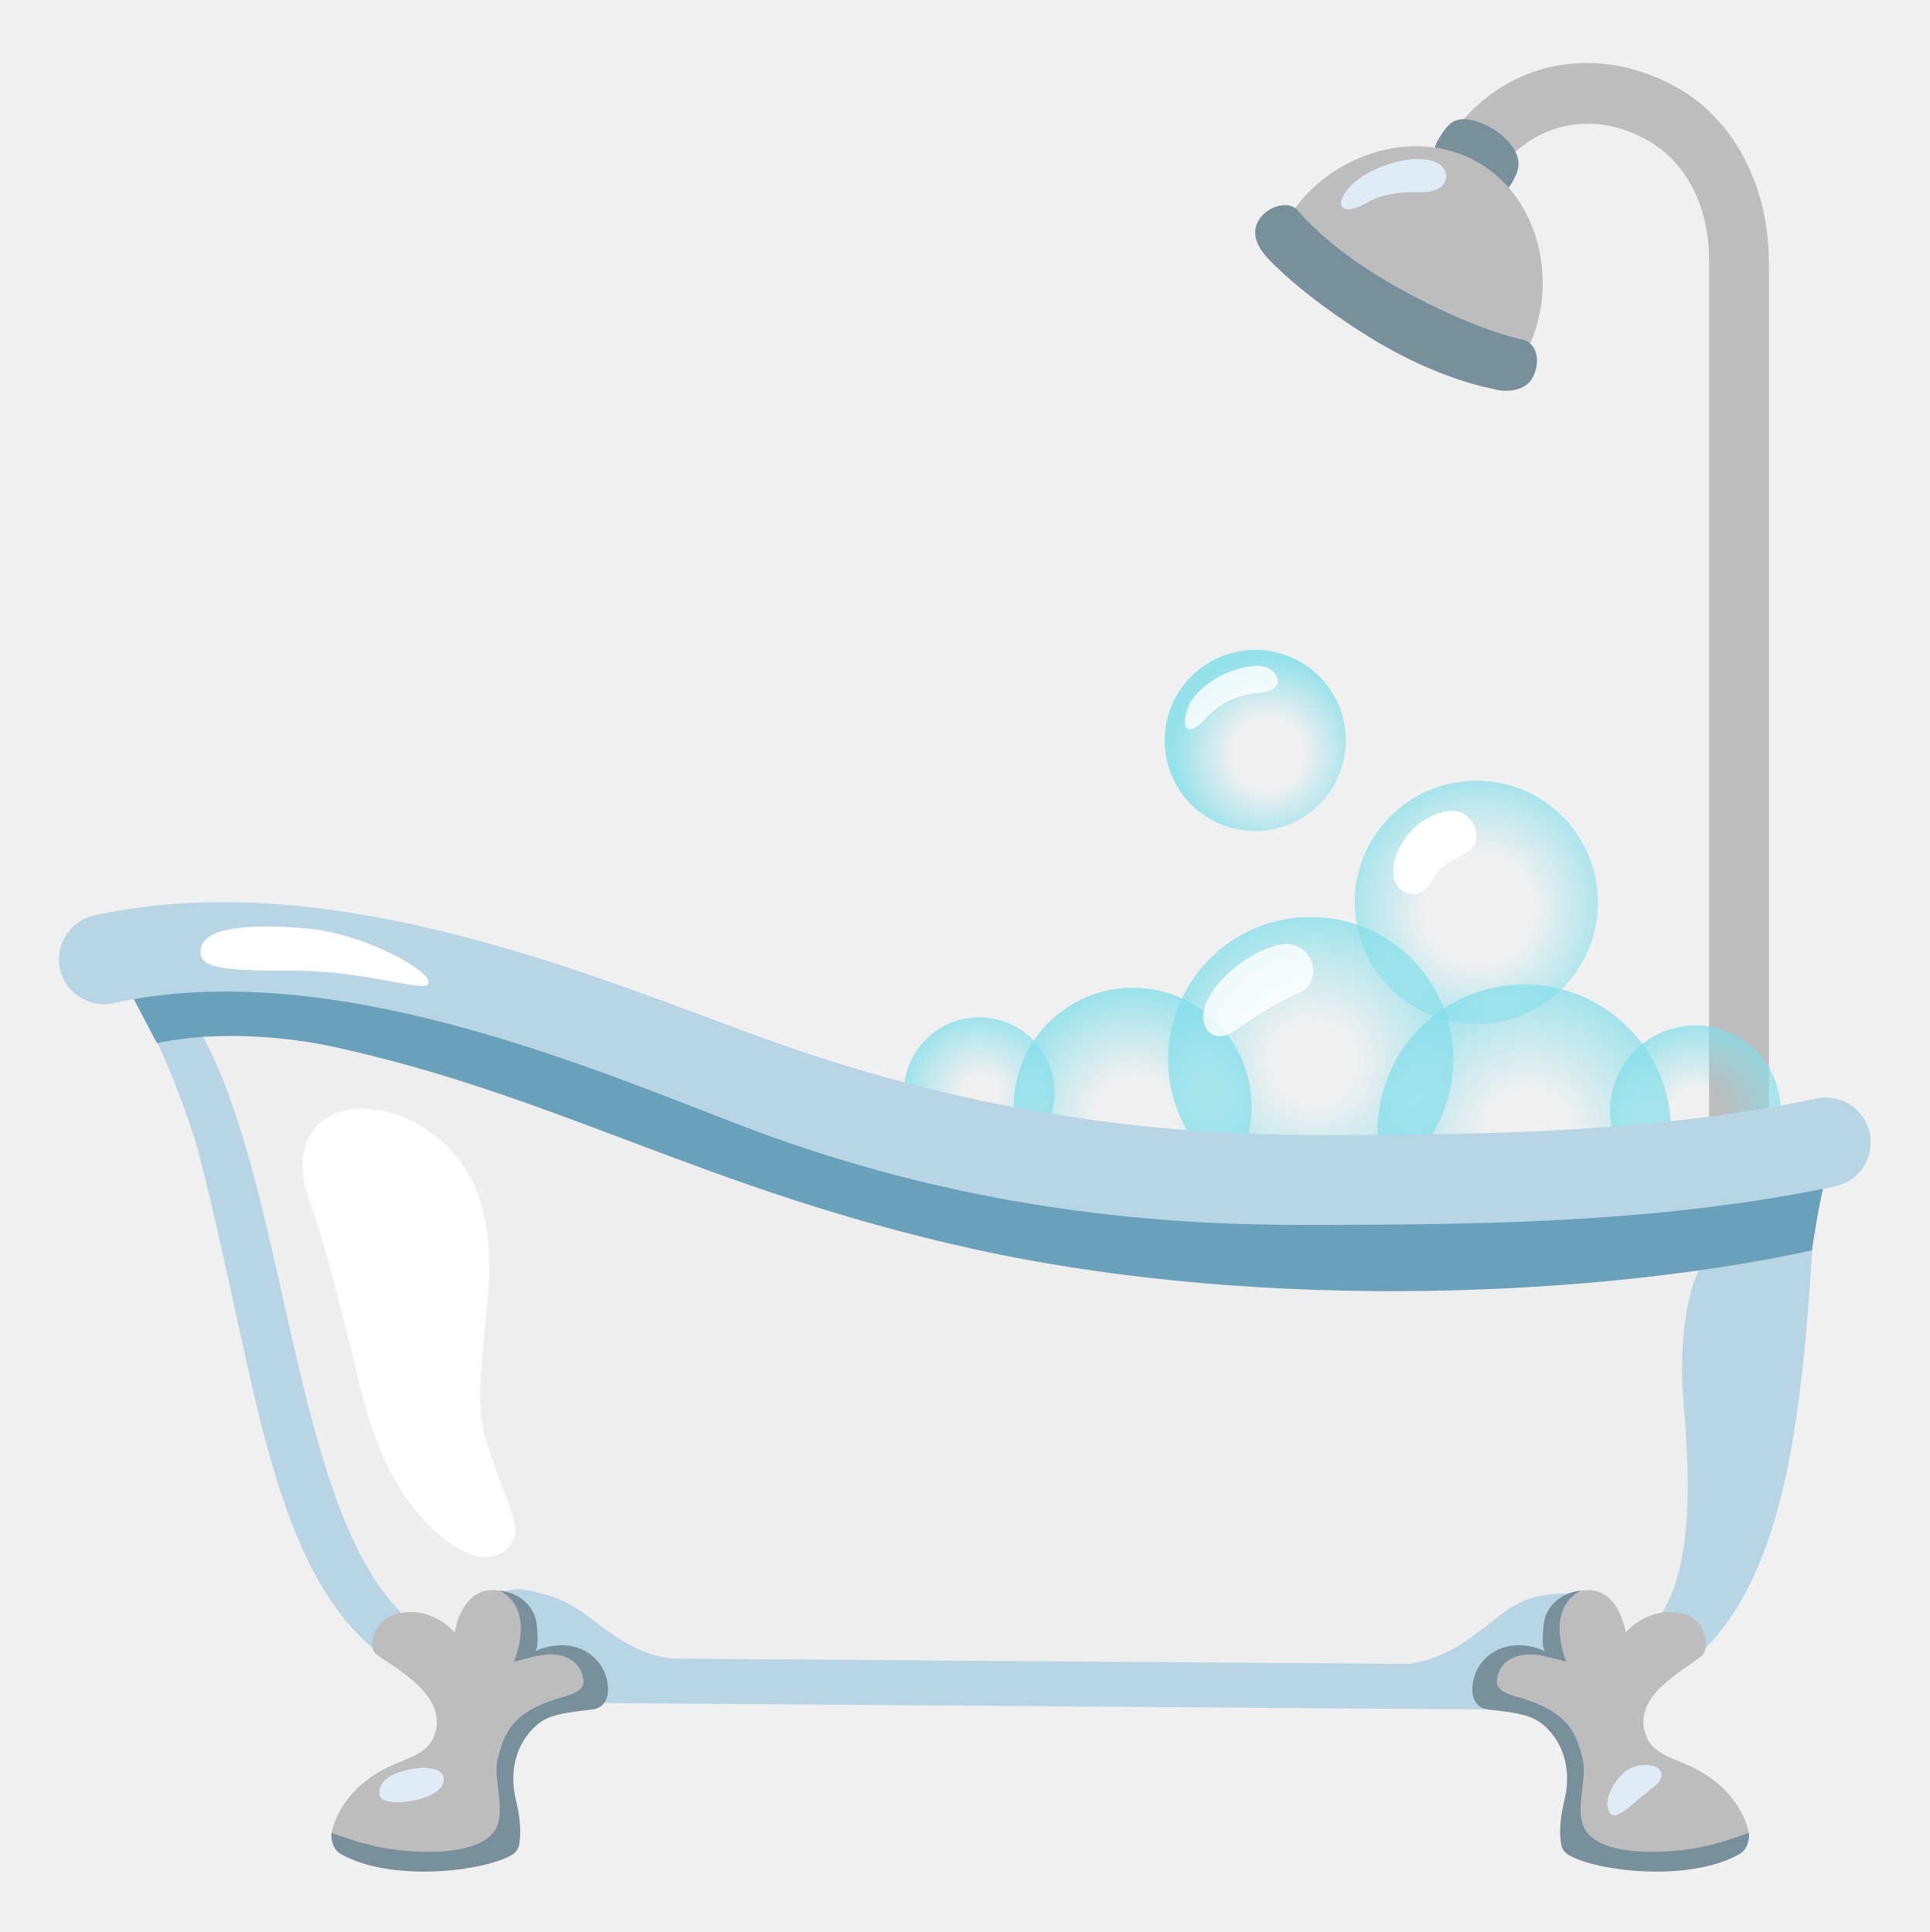
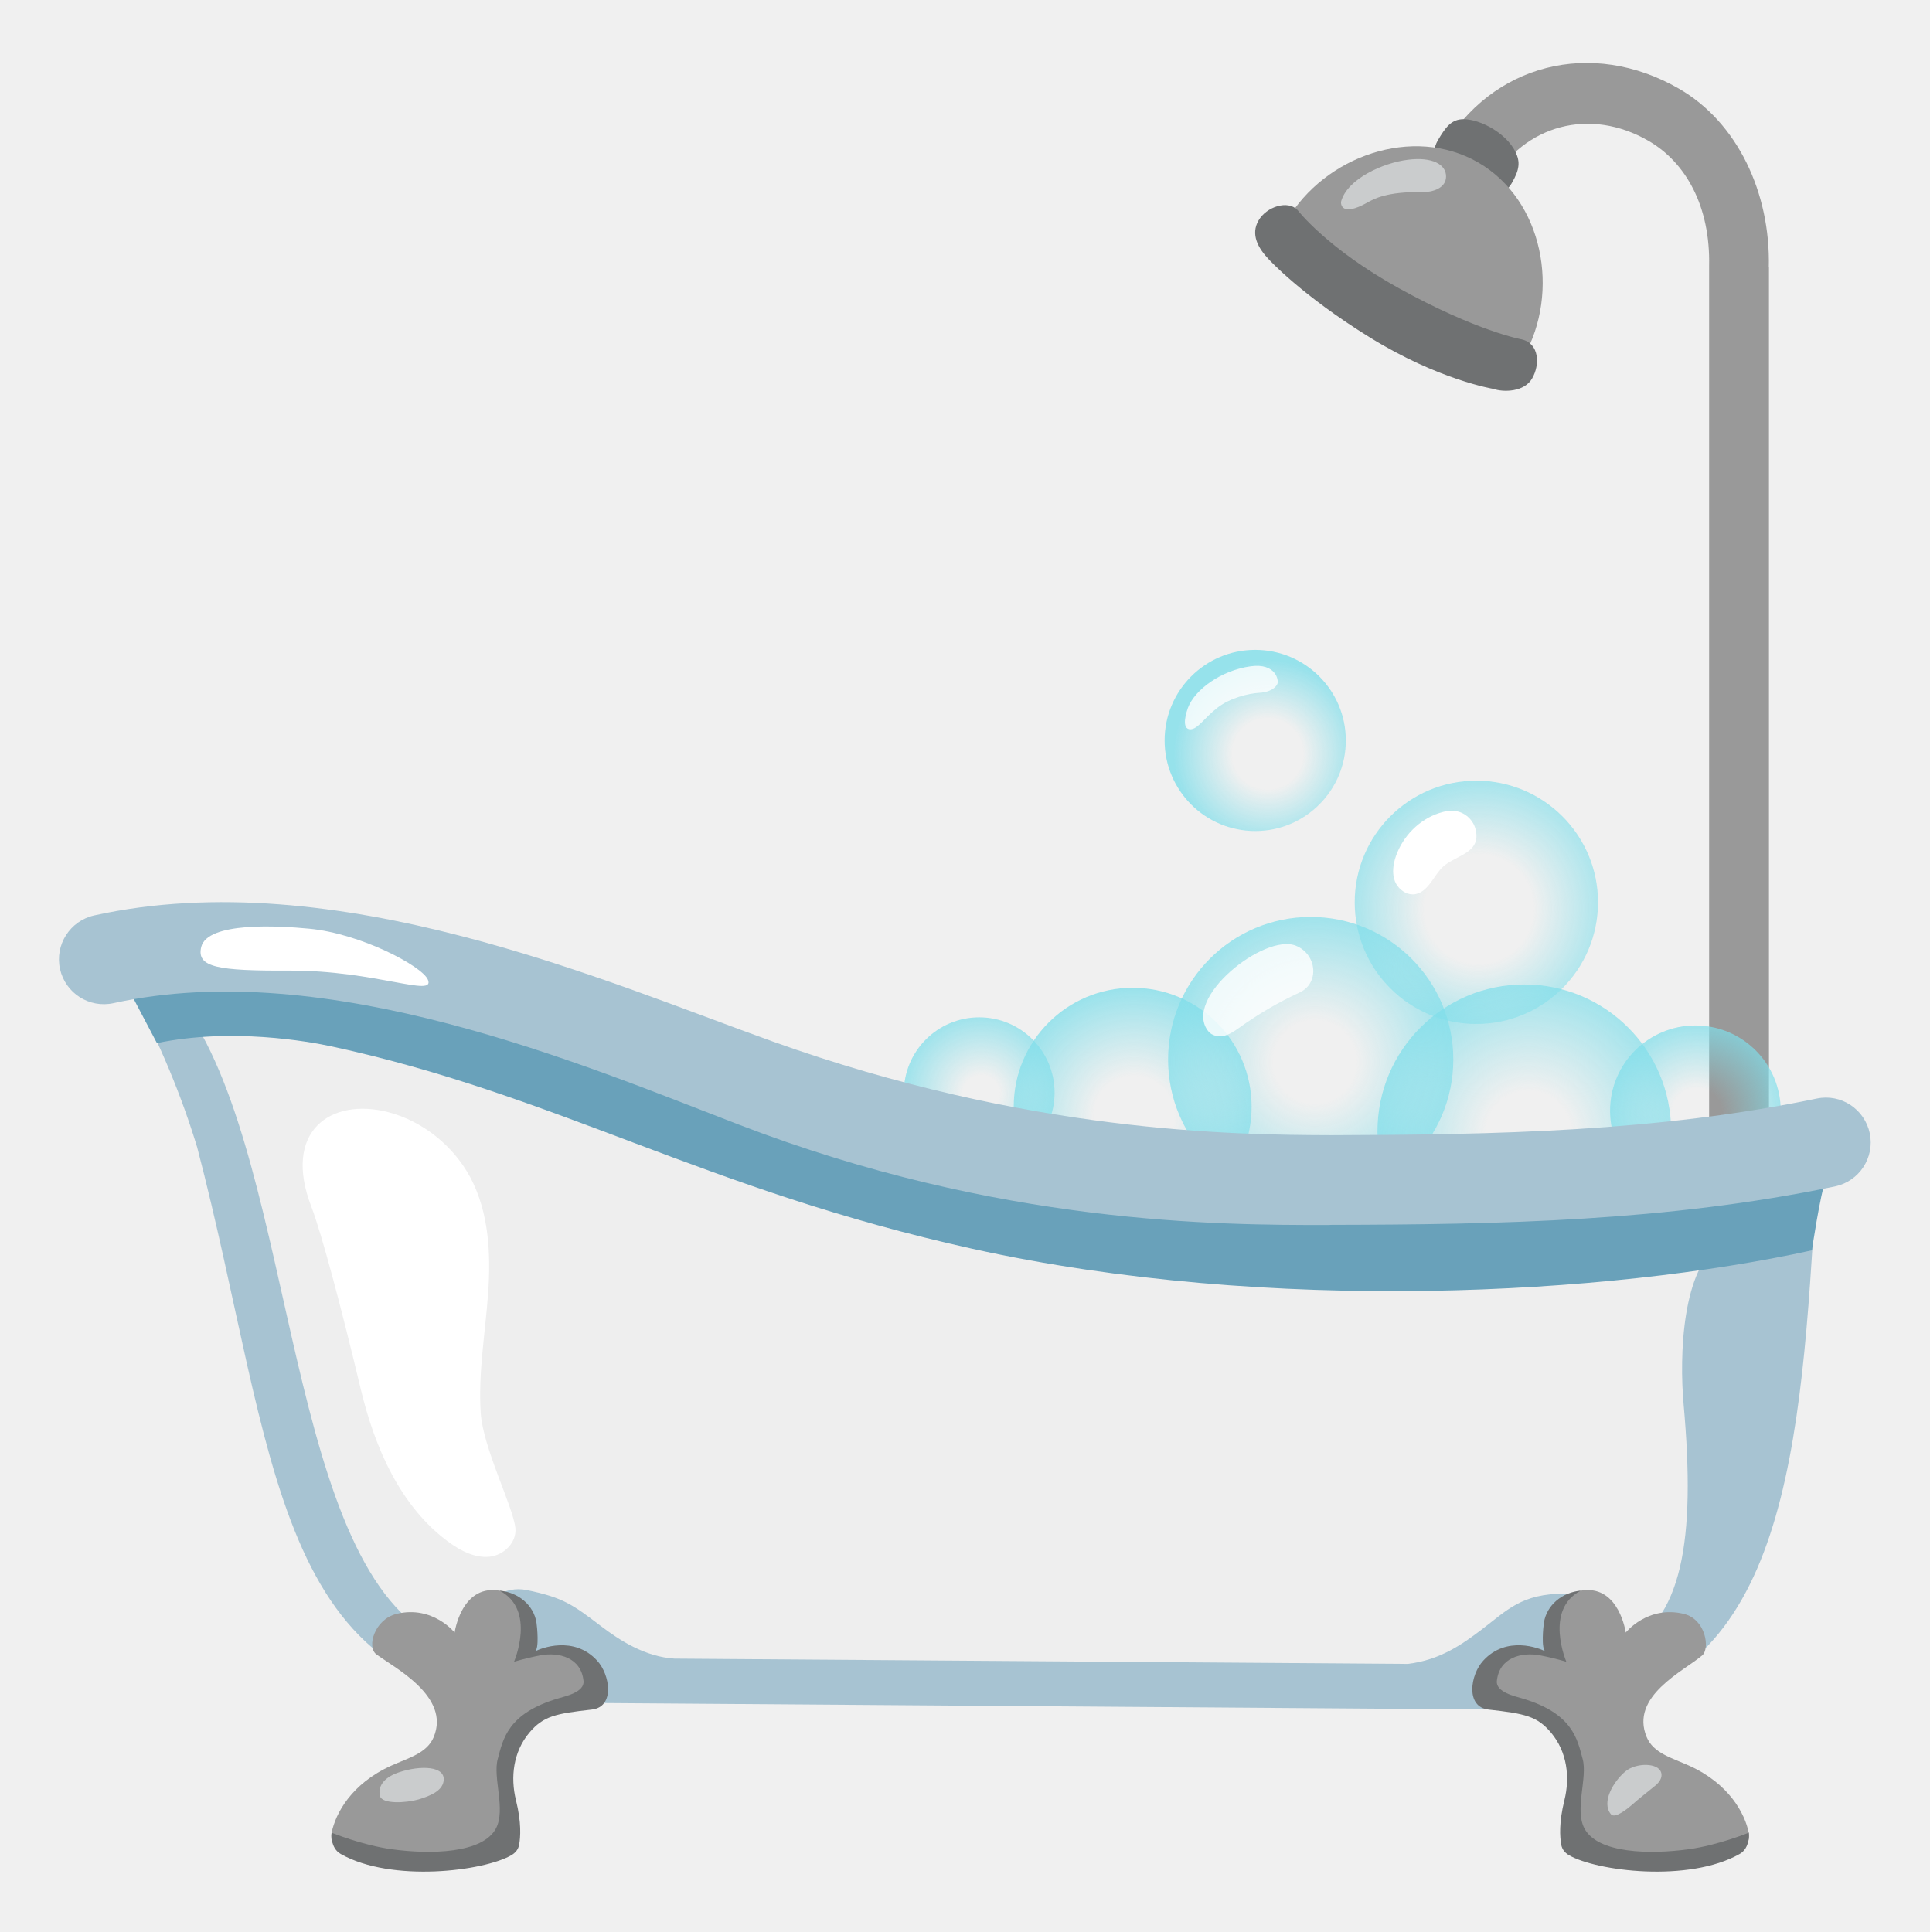
<svg xmlns="http://www.w3.org/2000/svg" width="682" height="683" viewBox="0 0 682 683" fill="none">
  <g id="bathtub">
-     <path id="Vector" d="M625.202 94.515C625.842 68.087 614.066 43.258 593.5 31.377C562.597 13.527 527.218 22.532 509.795 52.689L501.643 66.489L519.972 76.879L527.058 64.464C538.887 43.951 562.117 37.93 582.63 49.759C595.897 57.431 604.582 72.936 604.103 94.089V422.195L625.255 422.088V94.515H625.202Z" fill="#BDBDBD" />
+     <path id="Vector" d="M625.202 94.515C625.842 68.087 614.066 43.258 593.5 31.377C562.597 13.527 527.218 22.532 509.795 52.689L501.643 66.489L519.972 76.879L527.058 64.464C538.887 43.951 562.117 37.93 582.63 49.759C595.897 57.431 604.582 72.936 604.103 94.089V422.195L625.255 422.088V94.515H625.202Z" fill="#999999" />
    <path id="Vector_2" d="M346.115 412.924C360.828 412.924 372.756 400.996 372.756 386.283C372.756 371.57 360.828 359.642 346.115 359.642C331.402 359.642 319.474 371.57 319.474 386.283C319.474 400.996 331.402 412.924 346.115 412.924Z" fill="url(#paint0_radial_1_56)" />
    <path id="Vector_3" d="M599.254 422.834C615.91 422.834 629.412 409.332 629.412 392.677C629.412 376.021 615.91 362.52 599.254 362.52C582.599 362.52 569.097 376.021 569.097 392.677C569.097 409.332 582.599 422.834 599.254 422.834Z" fill="url(#paint1_radial_1_56)" />
    <path id="Vector_4" d="M400.355 433.277C423.573 433.277 442.394 414.456 442.394 391.238C442.394 368.021 423.573 349.199 400.355 349.199C377.138 349.199 358.316 368.021 358.316 391.238C358.316 414.456 377.138 433.277 400.355 433.277Z" fill="url(#paint2_radial_1_56)" />
    <path id="Vector_5" d="M463.281 424.965C491.118 424.965 513.685 402.399 513.685 374.561C513.685 346.724 491.118 324.157 463.281 324.157C435.443 324.157 412.876 346.724 412.876 374.561C412.876 402.399 435.443 424.965 463.281 424.965Z" fill="url(#paint3_radial_1_56)" />
    <path id="Vector_6" d="M538.78 451.819C567.441 451.819 590.676 428.584 590.676 399.923C590.676 371.262 567.441 348.027 538.78 348.027C510.119 348.027 486.884 371.262 486.884 399.923C486.884 428.584 510.119 451.819 538.78 451.819Z" fill="url(#paint4_radial_1_56)" />
    <path id="Vector_7" d="M521.837 361.987C545.584 361.987 564.835 342.736 564.835 318.989C564.835 295.242 545.584 275.991 521.837 275.991C498.089 275.991 478.839 295.242 478.839 318.989C478.839 342.736 498.089 361.987 521.837 361.987Z" fill="url(#paint5_radial_1_56)" />
-     <path id="Vector_8" d="M535.636 53.648C532.44 47.148 523.329 42.139 517.308 42.139C513.099 42.139 511.021 44.803 508.197 49.652C505.426 54.447 507.078 60.628 511.873 63.399L520.611 68.407C525.406 71.178 531.587 69.526 534.358 64.731C537.128 59.935 537.395 57.218 535.636 53.648Z" fill="#78909C" />
-     <path id="Vector_9" d="M522.476 57.431C499.458 44.164 468.236 55.14 454.862 77.945C454.862 77.945 468.342 95.581 493.491 109.647C518.64 123.713 538.514 126.217 538.514 126.217C551.568 103.253 545.493 70.751 522.476 57.431Z" fill="#BDBDBD" />
-     <path id="Vector_10" d="M527.751 137.46C527.751 137.46 508.516 134.316 484.273 119.344C460.03 104.372 448.522 91.744 448.522 91.744C444.579 87.642 442.021 82.793 444.845 77.945C447.616 73.096 455.182 70.592 458.645 74.268C458.645 74.268 468.982 87.802 494.503 101.921C522.05 117.159 537.874 119.983 537.874 119.983C544.108 121.422 544.374 128.935 541.551 133.783C538.78 138.632 531.427 138.738 527.751 137.46Z" fill="#78909C" />
-     <path id="Vector_11" d="M474.043 71.178C476.334 63.132 488.962 57.538 497.647 56.472C506.065 55.407 511.18 58.017 511.127 62.44C511.074 66.649 506.172 67.981 502.655 67.928C490.241 67.661 485.445 70.379 483.314 71.604C474.043 76.826 473.83 72.03 474.043 71.178Z" fill="#DFECF5" />
+     <path id="Vector_8" d="M535.636 53.648C532.44 47.148 523.329 42.139 517.308 42.139C513.099 42.139 511.021 44.803 508.197 49.652C505.426 54.447 507.078 60.628 511.873 63.399L520.611 68.407C525.406 71.178 531.587 69.526 534.358 64.731C537.128 59.935 537.395 57.218 535.636 53.648Z" fill="#6F7172" />
+     <path id="Vector_9" d="M522.476 57.431C499.458 44.164 468.236 55.14 454.862 77.945C454.862 77.945 468.342 95.581 493.491 109.647C518.64 123.713 538.514 126.217 538.514 126.217C551.568 103.253 545.493 70.751 522.476 57.431Z" fill="#999999" />
+     <path id="Vector_10" d="M527.751 137.46C527.751 137.46 508.516 134.316 484.273 119.344C460.03 104.372 448.522 91.744 448.522 91.744C444.579 87.642 442.021 82.793 444.845 77.945C447.616 73.096 455.182 70.592 458.645 74.268C458.645 74.268 468.982 87.802 494.503 101.921C522.05 117.159 537.874 119.983 537.874 119.983C544.108 121.422 544.374 128.935 541.551 133.783C538.78 138.632 531.427 138.738 527.751 137.46Z" fill="#6F7172" />
+     <path id="Vector_11" d="M474.043 71.178C476.334 63.132 488.962 57.538 497.647 56.472C506.065 55.407 511.18 58.017 511.127 62.44C511.074 66.649 506.172 67.981 502.655 67.928C490.241 67.661 485.445 70.379 483.314 71.604C474.043 76.826 473.83 72.03 474.043 71.178Z" fill="#CACCCD" />
    <path id="Vector_12" d="M443.673 293.787C461.358 293.787 475.695 279.45 475.695 261.765C475.695 244.08 461.358 229.743 443.673 229.743C425.988 229.743 411.651 244.08 411.651 261.765C411.651 279.45 425.988 293.787 443.673 293.787Z" fill="url(#paint6_radial_1_56)" />
    <path id="Vector_13" opacity="0.8" d="M420.815 257.822C423.479 257.715 425.717 253.719 430.513 250.043C434.882 246.739 441.222 245.141 445.058 244.928C447.19 244.821 450.227 244.129 451.452 241.891C452.145 240.612 451.026 234.325 442.075 235.55C431.525 236.989 422.254 243.916 419.91 250.203C418.418 254.359 418.258 257.875 420.815 257.822Z" fill="white" />
    <path id="Vector_14" d="M69.585 405.464C97.931 513.785 95.64 601.806 192.772 601.806L545.493 604.363C656.905 603.031 623.177 458.159 649.445 406.264C560.572 415.694 480.011 417.186 381.973 410.686C312.335 406.104 252.127 361.401 185.206 346.375C139.011 339.396 87.861 328.526 42.732 343.711C54.027 363.212 63.032 383.939 69.585 405.464Z" fill="#EEEEEE" />
-     <path id="Vector_15" d="M608.632 439.405C594.459 447.61 593.553 479.525 595.098 496.522C599.361 544.369 594.885 573.247 572.4 583.477C572.347 581.719 572.027 579.747 571.122 577.509C568.138 570.05 561.318 563.443 553.272 563.39C537.714 563.283 532.546 569.411 523.648 576.124C517.254 580.973 509.156 586.887 497.54 588.219L238.434 586.354C227.937 585.715 218.933 579.801 212.539 574.952C202.522 567.333 199.165 564.775 186.165 562.111C178.279 560.513 171.299 565.575 168.369 573.034C166.717 577.137 166.504 580.493 167.356 583.211C103.898 574.632 107.042 435.302 72.835 368.54C61.753 346.908 46.035 349.572 47.154 351.544C56.425 368.754 63.991 386.869 69.692 405.571C98.037 513.892 95.746 601.912 192.878 601.912L545.6 604.47C625.255 603.511 635.432 528.437 640.92 436.154C641.293 428.429 615.239 435.568 608.632 439.405Z" fill="#B7D5E5" />
+     <path id="Vector_15" d="M608.632 439.405C594.459 447.61 593.553 479.525 595.098 496.522C599.361 544.369 594.885 573.247 572.4 583.477C572.347 581.719 572.027 579.747 571.122 577.509C568.138 570.05 561.318 563.443 553.272 563.39C537.714 563.283 532.546 569.411 523.648 576.124C517.254 580.973 509.156 586.887 497.54 588.219L238.434 586.354C227.937 585.715 218.933 579.801 212.539 574.952C202.522 567.333 199.165 564.775 186.165 562.111C178.279 560.513 171.299 565.575 168.369 573.034C166.717 577.137 166.504 580.493 167.356 583.211C103.898 574.632 107.042 435.302 72.835 368.54C61.753 346.908 46.035 349.572 47.154 351.544C56.425 368.754 63.991 386.869 69.692 405.571C98.037 513.892 95.746 601.912 192.878 601.912L545.6 604.47C625.255 603.511 635.432 528.437 640.92 436.154C641.293 428.429 615.239 435.568 608.632 439.405Z" fill="#A7C3D2" />
    <path id="Vector_16" d="M55.466 368.754C81.84 363.266 109.067 368.167 117.219 369.926C196.874 387.136 249.196 420.596 343.771 441.482C448.788 464.66 568.724 457.787 640.441 442.015C640.441 442.015 643.211 422.941 645.609 415.641C645.609 415.641 497.86 434.822 400.355 422.834C298.482 410.313 181.583 353.462 113.542 345.15C62.073 338.863 45.236 349.306 45.236 349.306L55.466 368.754Z" fill="#69A1BA" />
-     <path id="Vector_17" d="M175.828 562.218C162.987 560.619 160.696 577.136 160.696 577.136C160.696 577.136 152.97 567.439 140.183 570.53C132.351 572.448 129.58 582.252 132.99 584.809C139.064 589.391 159.364 599.621 153.29 614.114C150.946 619.762 144.499 621.413 138.318 624.184C124.145 630.578 118.604 641.127 117.219 647.894C116.899 649.492 116.792 651.997 120.416 653.915C124.039 655.833 130.699 657.644 147.696 657.644C164.692 657.644 176.627 654.501 178.492 651.997C184.673 643.578 173.164 627.008 186.005 610.597C191.226 603.884 195.382 605.056 208.49 601.966C211.686 601.22 211.1 593.068 206.678 587.793C203.268 583.69 192.665 581.665 185.898 585.342C185.898 585.342 191.706 564.189 175.828 562.218Z" fill="#BDBDBD" />
-     <path id="Vector_18" d="M211.047 587.047C202.842 578.096 191.173 582.678 189.095 583.797C190.64 582.944 189.841 575.005 189.628 573.673C188.669 567.386 183.074 562.857 176.574 562.324C189.628 569.038 181.689 587.473 181.689 587.473C181.689 587.473 185.525 586.248 191.067 585.182C197.407 584.01 205.399 585.875 206.252 594.24C206.678 598.236 199.751 599.675 197.301 600.42C179.291 605.749 177.8 614.966 175.935 621.839C174.123 628.5 178.865 639.689 175.295 646.402C170.607 655.247 152.171 655.62 138.531 653.755C127.982 652.316 117.219 647.894 117.219 647.894C117.219 647.894 116.579 653.222 120.416 655.407C138.478 665.637 171.086 661.481 180.783 655.833C182.222 654.98 183.181 653.808 183.501 652.157C183.98 649.386 184.353 644.377 182.382 636.439C180.357 628.233 181.423 619.335 187.071 612.569C192.026 606.654 196.395 605.802 209.182 604.363C217.388 603.457 215.683 592.055 211.047 587.047Z" fill="#78909C" />
-     <path id="Vector_19" d="M141.089 626.528C148.548 624.024 157.872 624.184 156.753 629.885C156.114 633.135 152.224 634.84 148.015 636.119C143.593 637.398 134.961 637.93 134.269 634.84C133.416 630.951 136.507 628.02 141.089 626.528Z" fill="#DFECF5" />
-     <path id="Vector_20" d="M468.822 433.064C431.312 433.064 353.201 433.064 261.025 397.525C206.198 376.426 115.833 337.904 40.121 354.634C31.543 356.499 23.124 351.117 21.206 342.539C19.341 334.014 24.723 325.542 33.301 323.624C118.711 304.816 214.297 347.121 273.066 368.167C363.058 400.403 435.841 401.202 470.474 401.308C528.71 401.149 585.668 400.083 642.146 388.361C650.724 386.549 659.089 392.091 660.901 400.669C662.659 409.247 657.171 417.612 648.593 419.424C589.237 431.732 530.521 432.904 470.58 433.011C469.941 433.064 469.408 433.064 468.822 433.064Z" fill="#B7D5E5" />
+     <path id="Vector_17" d="M175.828 562.218C162.987 560.619 160.696 577.136 160.696 577.136C160.696 577.136 152.97 567.439 140.183 570.53C132.351 572.448 129.58 582.252 132.99 584.809C139.064 589.391 159.364 599.621 153.29 614.114C150.946 619.762 144.499 621.413 138.318 624.184C124.145 630.578 118.604 641.127 117.219 647.894C116.899 649.492 116.792 651.997 120.416 653.915C124.039 655.833 130.699 657.644 147.696 657.644C164.692 657.644 176.627 654.501 178.492 651.997C184.673 643.578 173.164 627.008 186.005 610.597C191.226 603.884 195.382 605.056 208.49 601.966C211.686 601.22 211.1 593.068 206.678 587.793C203.268 583.69 192.665 581.665 185.898 585.342C185.898 585.342 191.706 564.189 175.828 562.218Z" fill="#999999" />
+     <path id="Vector_18" d="M211.047 587.047C202.842 578.096 191.173 582.678 189.095 583.797C190.64 582.944 189.841 575.005 189.628 573.673C188.669 567.386 183.074 562.857 176.574 562.324C189.628 569.038 181.689 587.473 181.689 587.473C181.689 587.473 185.525 586.248 191.067 585.182C197.407 584.01 205.399 585.875 206.252 594.24C206.678 598.236 199.751 599.675 197.301 600.42C179.291 605.749 177.8 614.966 175.935 621.839C174.123 628.5 178.865 639.689 175.295 646.402C170.607 655.247 152.171 655.62 138.531 653.755C127.982 652.316 117.219 647.894 117.219 647.894C117.219 647.894 116.579 653.222 120.416 655.407C138.478 665.637 171.086 661.481 180.783 655.833C182.222 654.98 183.181 653.808 183.501 652.157C183.98 649.386 184.353 644.377 182.382 636.439C180.357 628.233 181.423 619.335 187.071 612.569C192.026 606.654 196.395 605.802 209.182 604.363C217.388 603.457 215.683 592.055 211.047 587.047Z" fill="#6F7172" />
+     <path id="Vector_19" d="M141.089 626.528C148.548 624.024 157.872 624.184 156.753 629.885C156.114 633.135 152.224 634.84 148.015 636.119C143.593 637.398 134.961 637.93 134.269 634.84C133.416 630.951 136.507 628.02 141.089 626.528Z" fill="#CACCCD" />
+     <path id="Vector_20" d="M468.822 433.064C431.312 433.064 353.201 433.064 261.025 397.525C206.198 376.426 115.833 337.904 40.121 354.634C31.543 356.499 23.124 351.117 21.206 342.539C19.341 334.014 24.723 325.542 33.301 323.624C118.711 304.816 214.297 347.121 273.066 368.167C363.058 400.403 435.841 401.202 470.474 401.308C528.71 401.149 585.668 400.083 642.146 388.361C650.724 386.549 659.089 392.091 660.901 400.669C662.659 409.247 657.171 417.612 648.593 419.424C589.237 431.732 530.521 432.904 470.58 433.011C469.941 433.064 469.408 433.064 468.822 433.064Z" fill="#A7C3D2" />
    <path id="Vector_21" d="M166.237 416.227C172.844 428.642 173.537 443.347 172.525 457.36C171.512 471.373 169.008 485.386 169.914 499.452C170.713 511.92 181.423 532.7 182.169 540.213C182.701 545.274 178.066 549.857 172.951 550.336C167.889 550.816 162.987 548.311 158.831 545.328C141.568 532.807 132.457 511.814 127.502 491.034C120.789 462.795 113.649 435.941 110.079 426.67C99.743 399.923 116.846 387.935 137.199 393.156C149.454 396.353 160.27 405.091 166.237 416.227Z" fill="white" />
-     <path id="Vector_22" d="M559.506 562.218C572.347 560.619 574.638 577.136 574.638 577.136C574.638 577.136 582.364 567.439 595.151 570.53C602.984 572.448 604.422 582.784 601.705 585.182C595.258 590.723 575.97 599.621 582.044 614.114C584.389 619.762 590.836 621.413 597.016 624.184C611.189 630.578 616.73 641.127 618.116 647.894C618.435 649.492 618.542 651.997 614.919 653.915C611.296 655.833 604.636 657.644 587.639 657.644C570.642 657.644 558.707 654.501 556.842 651.997C550.662 643.578 562.17 627.008 549.33 610.597C544.108 603.884 539.952 605.056 526.845 601.966C523.648 601.22 524.234 593.068 528.657 587.793C532.067 583.69 542.669 581.665 549.436 585.342C549.436 585.342 543.629 564.189 559.506 562.218Z" fill="#BDBDBD" />
-     <path id="Vector_23" d="M524.288 587.047C532.493 578.096 544.161 582.678 546.239 583.797C544.694 582.944 545.494 575.005 545.707 573.673C546.666 567.386 552.26 562.857 558.761 562.324C545.707 569.038 553.646 587.473 553.646 587.473C553.646 587.473 549.809 586.248 544.268 585.182C537.928 584.01 529.935 585.875 529.083 594.24C528.657 598.236 535.583 599.675 538.034 600.42C556.043 605.749 557.535 614.966 559.4 621.839C561.211 628.5 556.469 639.689 560.039 646.402C564.728 655.247 583.163 655.62 596.803 653.755C607.353 652.316 618.116 647.894 618.116 647.894C618.116 647.894 618.755 653.222 614.919 655.407C596.857 665.637 564.249 661.481 554.551 655.833C553.113 654.98 552.154 653.808 551.834 652.157C551.354 649.386 550.981 644.377 552.953 636.439C554.978 628.233 553.912 619.335 548.264 612.569C543.309 606.654 538.94 605.802 526.152 604.363C517.947 603.457 519.652 592.055 524.288 587.047Z" fill="#78909C" />
-     <path id="Vector_24" d="M574.532 626.208C570.109 629.938 565.953 637.291 569.417 641.394C570.855 643.099 575.544 639.156 576.663 638.197C579.593 635.586 582.098 633.721 585.135 631.217C586.467 630.098 587.586 628.553 587.213 626.848C586.36 623.012 578.208 623.118 574.532 626.208Z" fill="#DFECF5" />
+     <path id="Vector_22" d="M559.506 562.218C572.347 560.619 574.638 577.136 574.638 577.136C574.638 577.136 582.364 567.439 595.151 570.53C602.984 572.448 604.422 582.784 601.705 585.182C595.258 590.723 575.97 599.621 582.044 614.114C584.389 619.762 590.836 621.413 597.016 624.184C611.189 630.578 616.73 641.127 618.116 647.894C618.435 649.492 618.542 651.997 614.919 653.915C611.296 655.833 604.636 657.644 587.639 657.644C570.642 657.644 558.707 654.501 556.842 651.997C550.662 643.578 562.17 627.008 549.33 610.597C544.108 603.884 539.952 605.056 526.845 601.966C523.648 601.22 524.234 593.068 528.657 587.793C532.067 583.69 542.669 581.665 549.436 585.342C549.436 585.342 543.629 564.189 559.506 562.218Z" fill="#999999" />
+     <path id="Vector_23" d="M524.288 587.047C532.493 578.096 544.161 582.678 546.239 583.797C544.694 582.944 545.494 575.005 545.707 573.673C546.666 567.386 552.26 562.857 558.761 562.324C545.707 569.038 553.646 587.473 553.646 587.473C553.646 587.473 549.809 586.248 544.268 585.182C537.928 584.01 529.935 585.875 529.083 594.24C528.657 598.236 535.583 599.675 538.034 600.42C556.043 605.749 557.535 614.966 559.4 621.839C561.211 628.5 556.469 639.689 560.039 646.402C564.728 655.247 583.163 655.62 596.803 653.755C607.353 652.316 618.116 647.894 618.116 647.894C618.116 647.894 618.755 653.222 614.919 655.407C596.857 665.637 564.249 661.481 554.551 655.833C553.113 654.98 552.154 653.808 551.834 652.157C551.354 649.386 550.981 644.377 552.953 636.439C554.978 628.233 553.912 619.335 548.264 612.569C543.309 606.654 538.94 605.802 526.152 604.363C517.947 603.457 519.652 592.055 524.288 587.047Z" fill="#6F7172" />
+     <path id="Vector_24" d="M574.532 626.208C570.109 629.938 565.953 637.291 569.417 641.394C570.855 643.099 575.544 639.156 576.663 638.197C579.593 635.586 582.098 633.721 585.135 631.217C586.467 630.098 587.586 628.553 587.213 626.848C586.36 623.012 578.208 623.118 574.532 626.208Z" fill="#CACCCD" />
    <path id="Vector_25" opacity="0.8" d="M437.652 363.585C436.054 364.704 434.402 365.823 432.484 366.196C430.566 366.569 428.381 366.143 427.156 364.651C417.672 353.089 446.923 329.805 458.059 334.334C465.412 337.318 466.477 347.441 459.497 350.798C451.399 354.581 445.112 358.257 437.652 363.585Z" fill="white" />
    <path id="Vector_26" d="M498.446 316.112C496.102 315.739 493.97 313.821 493.065 311.583C491.946 308.706 492.425 305.455 493.438 302.578C495.889 295.598 501.643 289.737 508.676 287.446C510.594 286.807 512.619 286.434 514.644 286.754C517.894 287.287 520.664 289.844 521.517 293.041C523.755 301.513 514.91 302.205 510.221 306.255C506.865 309.132 505.106 315.153 500.258 316.112C499.658 316.215 499.046 316.215 498.446 316.112ZM71.13 334.76C69.372 342.006 76.991 343.232 102.3 343.125C132.777 343.019 154.143 352.876 151.212 346.269C149.081 341.474 127.449 330.018 109.28 328.313C98.197 327.247 73.368 325.862 71.13 334.76Z" fill="white" />
  </g>
  <defs>
    <radialGradient id="paint0_radial_1_56" cx="0" cy="0" r="1" gradientUnits="userSpaceOnUse" gradientTransform="translate(346.842 386.689) rotate(5.31736) scale(29.5889)">
      <stop offset="0.22" stop-color="#80DEEA" stop-opacity="0" />
      <stop offset="1" stop-color="#80DEEA" stop-opacity="0.8" />
    </radialGradient>
    <radialGradient id="paint1_radial_1_56" cx="0" cy="0" r="1" gradientUnits="userSpaceOnUse" gradientTransform="translate(599.781 393.5) rotate(31.553) scale(33.4543)">
      <stop offset="0.261" stop-color="#80DEEA" stop-opacity="0" />
      <stop offset="1" stop-color="#80DEEA" stop-opacity="0.8" />
    </radialGradient>
    <radialGradient id="paint2_radial_1_56" cx="0" cy="0" r="1" gradientUnits="userSpaceOnUse" gradientTransform="translate(400.869 394.658) rotate(5.31735) scale(46.6765)">
      <stop offset="0.304" stop-color="#80DEEA" stop-opacity="0" />
      <stop offset="1" stop-color="#80DEEA" stop-opacity="0.8" />
    </radialGradient>
    <radialGradient id="paint3_radial_1_56" cx="0" cy="0" r="1" gradientUnits="userSpaceOnUse" gradientTransform="translate(464.717 375.394) rotate(5.31735) scale(55.9388 55.9388)">
      <stop offset="0.261" stop-color="#80DEEA" stop-opacity="0" />
      <stop offset="1" stop-color="#80DEEA" stop-opacity="0.8" />
    </radialGradient>
    <radialGradient id="paint4_radial_1_56" cx="0" cy="0" r="1" gradientUnits="userSpaceOnUse" gradientTransform="translate(540.244 400.784) rotate(5.31736) scale(57.5926)">
      <stop offset="0.261" stop-color="#80DEEA" stop-opacity="0" />
      <stop offset="1" stop-color="#80DEEA" stop-opacity="0.8" />
    </radialGradient>
    <radialGradient id="paint5_radial_1_56" cx="0" cy="0" r="1" gradientUnits="userSpaceOnUse" gradientTransform="translate(522.726 321.397) rotate(30.3533) scale(50.9595 51.4108)">
      <stop offset="0.376" stop-color="#80DEEA" stop-opacity="0" />
      <stop offset="1" stop-color="#80DEEA" stop-opacity="0.8" />
    </radialGradient>
    <radialGradient id="paint6_radial_1_56" cx="0" cy="0" r="1" gradientUnits="userSpaceOnUse" gradientTransform="translate(448.058 266.513) rotate(5.31736) scale(33.129 33.129)">
      <stop offset="0.376" stop-color="#80DEEA" stop-opacity="0" />
      <stop offset="1" stop-color="#80DEEA" stop-opacity="0.8" />
    </radialGradient>
  </defs>
</svg>
